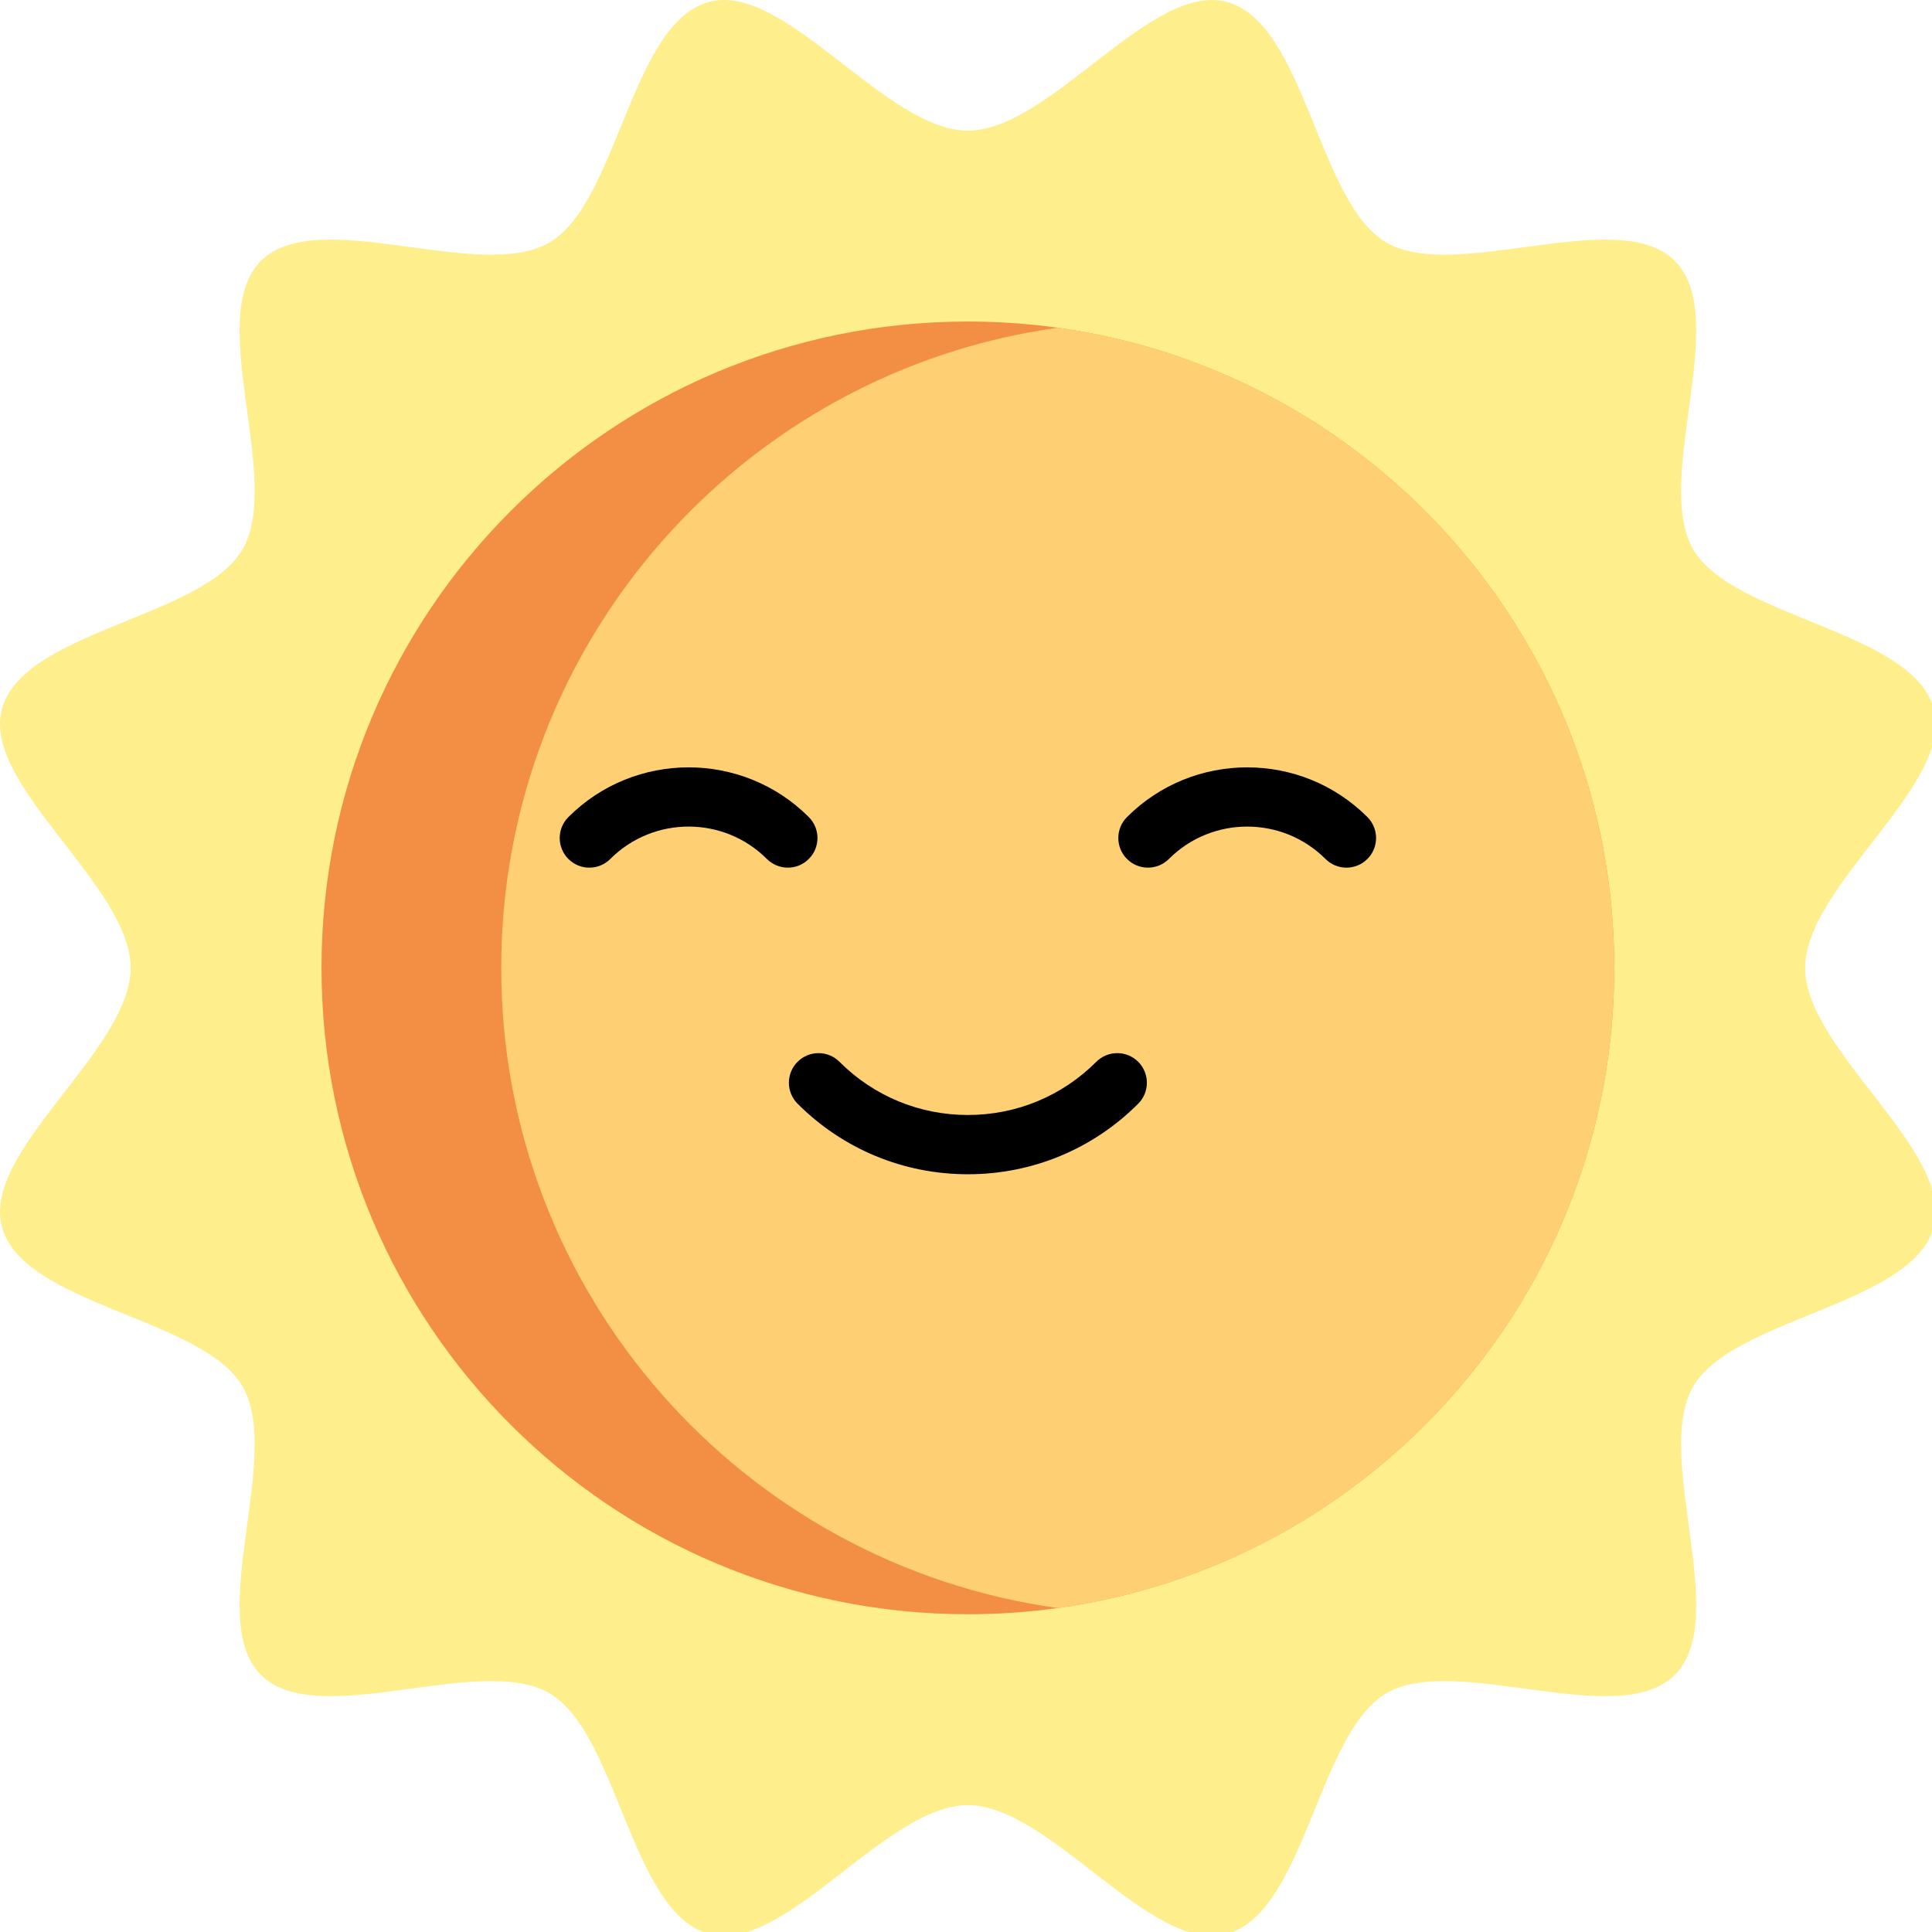
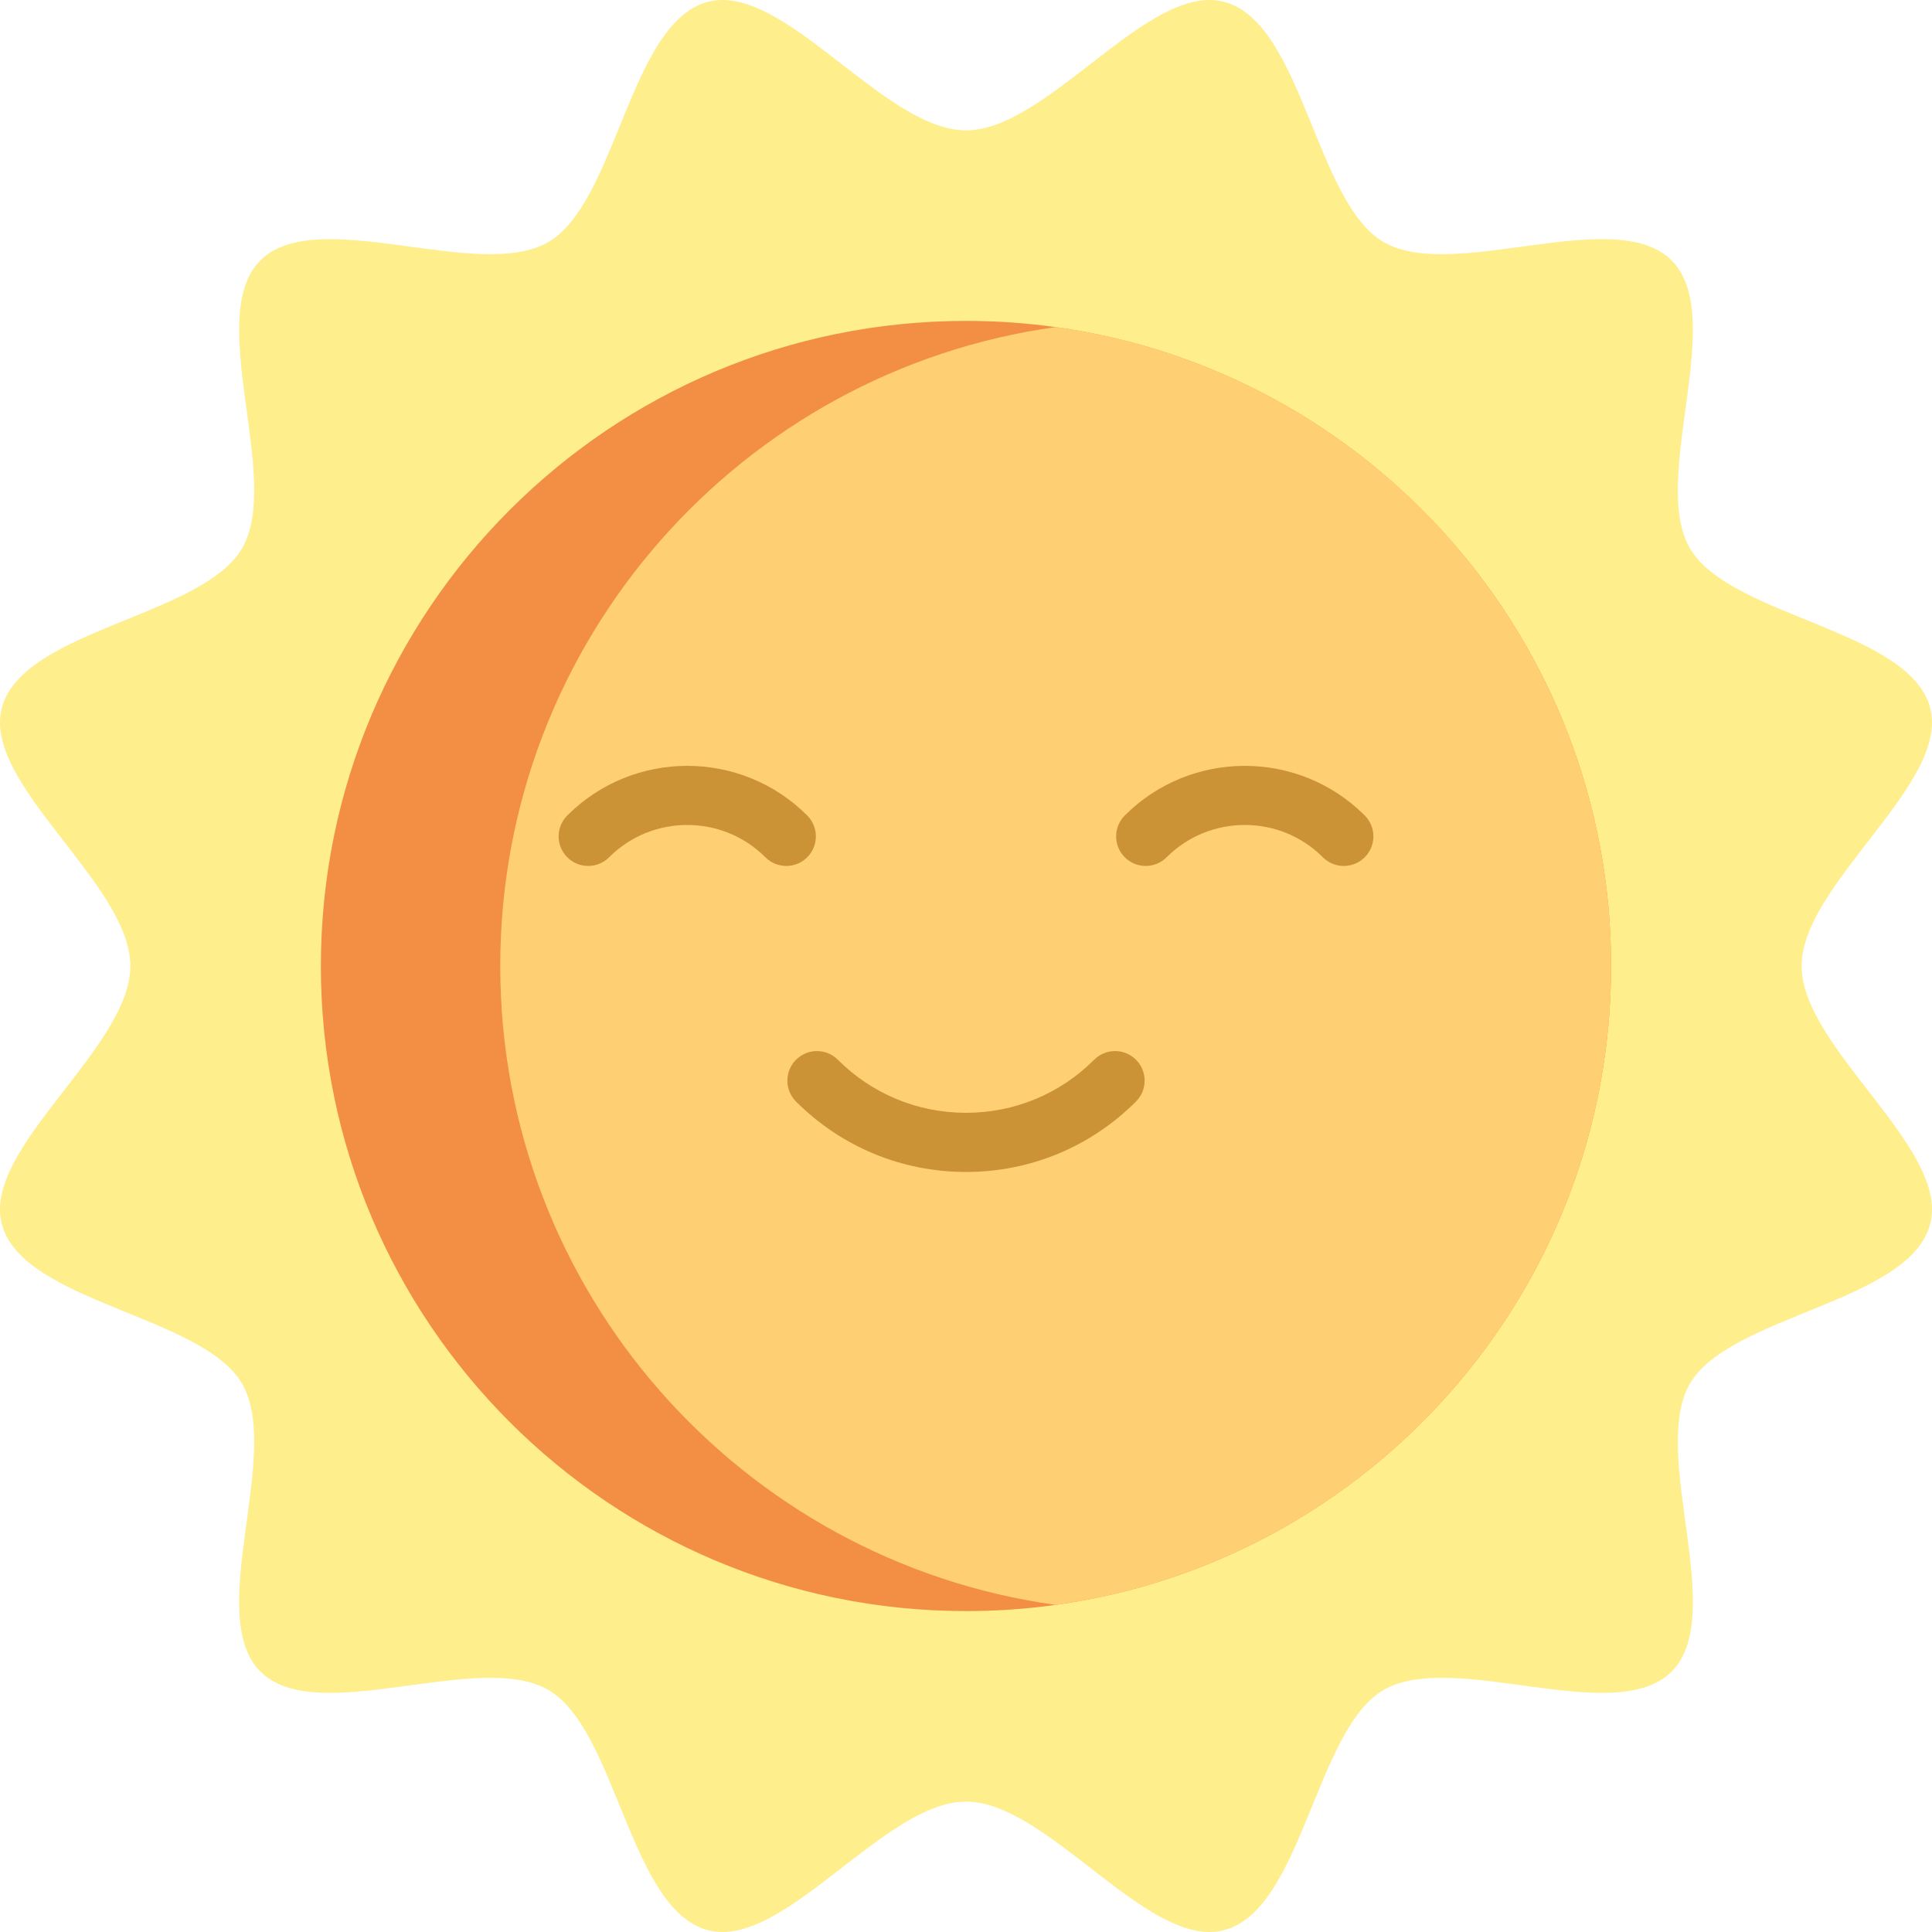
- <svg xmlns="http://www.w3.org/2000/svg" height="511px" viewBox="0 0 511 511" width="511px">
+ <svg xmlns="http://www.w3.org/2000/svg" height="512pt" viewBox="0 0 512 512" width="512pt">
  <path d="m477.449 256c0-21.75 39.41-48.387 34.051-68.449-5.551-20.758-53.156-24.102-63.672-42.277-10.668-18.434 10.125-61.305-4.836-76.266-14.961-14.961-57.832 5.828-76.27-4.836-18.172-10.516-21.516-58.121-42.273-63.672-20.062-5.359-46.699 34.051-68.449 34.051s-48.387-39.41-68.449-34.051c-20.758 5.551-24.102 53.156-42.277 63.672-18.434 10.668-61.305-10.125-76.266 4.836-14.961 14.961 5.828 57.832-4.836 76.27-10.516 18.172-58.121 21.516-63.672 42.273-5.359 20.062 34.051 46.699 34.051 68.449s-39.41 48.387-34.051 68.449c5.551 20.758 53.156 24.102 63.672 42.277 10.668 18.434-10.125 61.305 4.836 76.266 14.961 14.961 57.832-5.828 76.27 4.836 18.172 10.516 21.516 58.121 42.273 63.672 20.062 5.359 46.699-34.051 68.449-34.051s48.387 39.41 68.449 34.051c20.758-5.551 24.102-53.156 42.277-63.672 18.434-10.668 61.305 10.125 76.266-4.836 14.961-14.961-5.828-57.832 4.836-76.27 10.516-18.172 58.121-21.516 63.672-42.273 5.359-20.062-34.051-46.699-34.051-68.449zm0 0" fill="#ffee8c" />
  <path d="m426.957 256c0 86.348-64.02 157.746-147.191 169.312-7.766 1.09-15.695 1.641-23.762 1.641-94.418 0-170.969-76.539-170.969-170.953 0-94.418 76.551-170.957 170.969-170.957 8.066 0 15.996.555 23.762 1.641 83.172 11.566 147.191 82.965 147.191 169.316zm0 0" fill="#f28f44" />
  <path d="m426.957 256c0 86.348-64.02 157.746-147.191 169.312-83.176-11.566-147.195-82.965-147.195-169.312 0-86.352 64.02-157.75 147.195-169.316 83.172 11.566 147.191 82.965 147.191 169.316zm0 0" fill="#ffd073" />
-   <path d="m155.875 229.488c-2.004 0-4.012-.766-5.539-2.297-3.062-3.062-3.062-8.023 0-11.082 17.531-17.531 46.055-17.531 63.582 0 3.062 3.059 3.062 8.02 0 11.082-3.059 3.059-8.02 3.059-11.082 0-11.418-11.422-29.996-11.422-41.418 0-1.531 1.531-3.535 2.297-5.543 2.297zm0 0" />
-   <path d="m356.125 229.488c-2.008 0-4.012-.766-5.543-2.297-11.418-11.422-30-11.418-41.418 0-3.062 3.059-8.023 3.059-11.082 0-3.062-3.062-3.062-8.023 0-11.082 17.527-17.531 46.055-17.531 63.586 0 3.059 3.059 3.059 8.023 0 11.082-1.531 1.531-3.539 2.297-5.543 2.297zm0 0" />
-   <path d="m256 310.582c-17.016 0-33.016-6.629-45.047-18.66-3.059-3.062-3.059-8.023 0-11.082 3.062-3.062 8.023-3.062 11.082 0 9.074 9.07 21.133 14.066 33.965 14.066s24.891-4.996 33.965-14.066c3.059-3.062 8.023-3.062 11.082 0 3.059 3.059 3.059 8.02 0 11.082-12.031 12.031-28.031 18.66-45.047 18.66zm0 0" />
+   <g fill="#cc9236">
+     <path d="m155.875 229.488c-2.004 0-4.012-.766-5.539-2.297-3.062-3.062-3.062-8.023 0-11.082 17.531-17.531 46.055-17.531 63.582 0 3.062 3.059 3.062 8.02 0 11.082-3.059 3.059-8.02 3.059-11.082 0-11.418-11.422-29.996-11.422-41.418 0-1.531 1.531-3.535 2.297-5.543 2.297zm0 0" />
+     <path d="m356.125 229.488c-2.008 0-4.012-.766-5.543-2.297-11.418-11.422-30-11.418-41.418 0-3.062 3.059-8.023 3.059-11.082 0-3.062-3.062-3.062-8.023 0-11.082 17.527-17.531 46.055-17.531 63.586 0 3.059 3.059 3.059 8.023 0 11.082-1.531 1.531-3.539 2.297-5.543 2.297zm0 0" />
+     <path d="m256 310.582c-17.016 0-33.016-6.629-45.047-18.66-3.059-3.062-3.059-8.023 0-11.082 3.062-3.062 8.023-3.062 11.082 0 9.074 9.07 21.133 14.066 33.965 14.066s24.891-4.996 33.965-14.066c3.059-3.062 8.023-3.062 11.082 0 3.059 3.059 3.059 8.02 0 11.082-12.031 12.031-28.031 18.66-45.047 18.66zm0 0" />
+   </g>
</svg>
